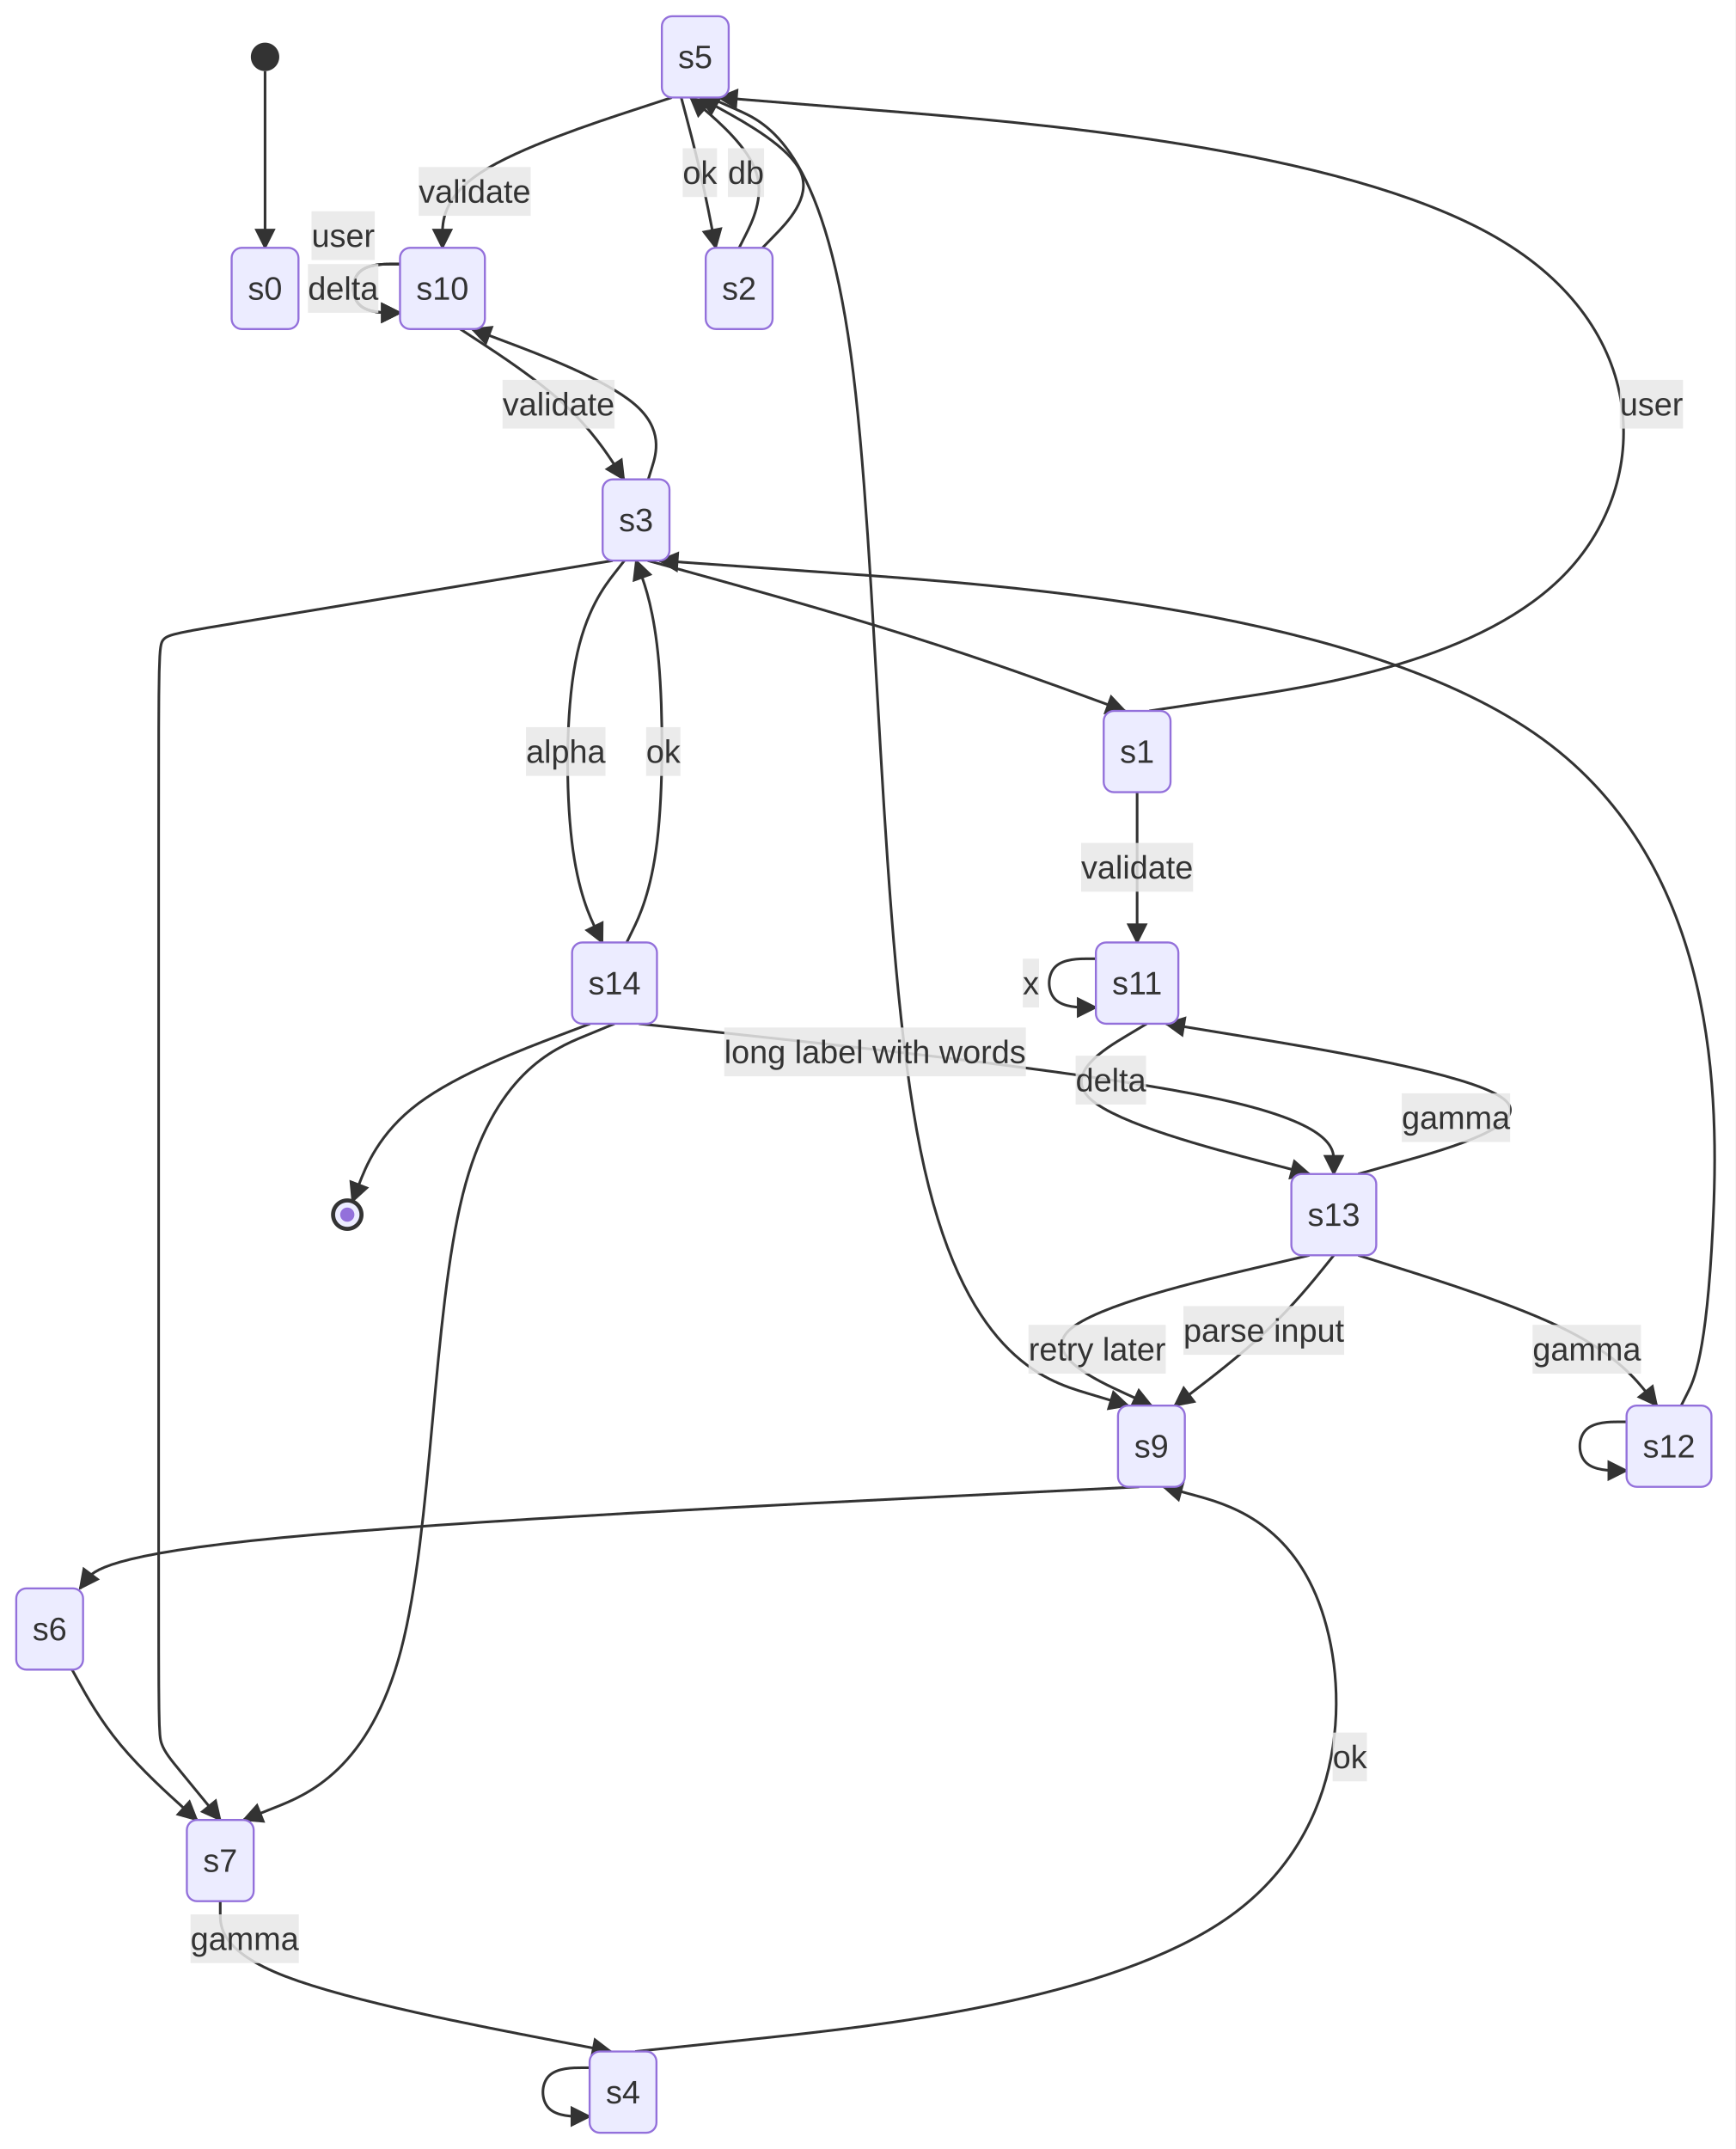
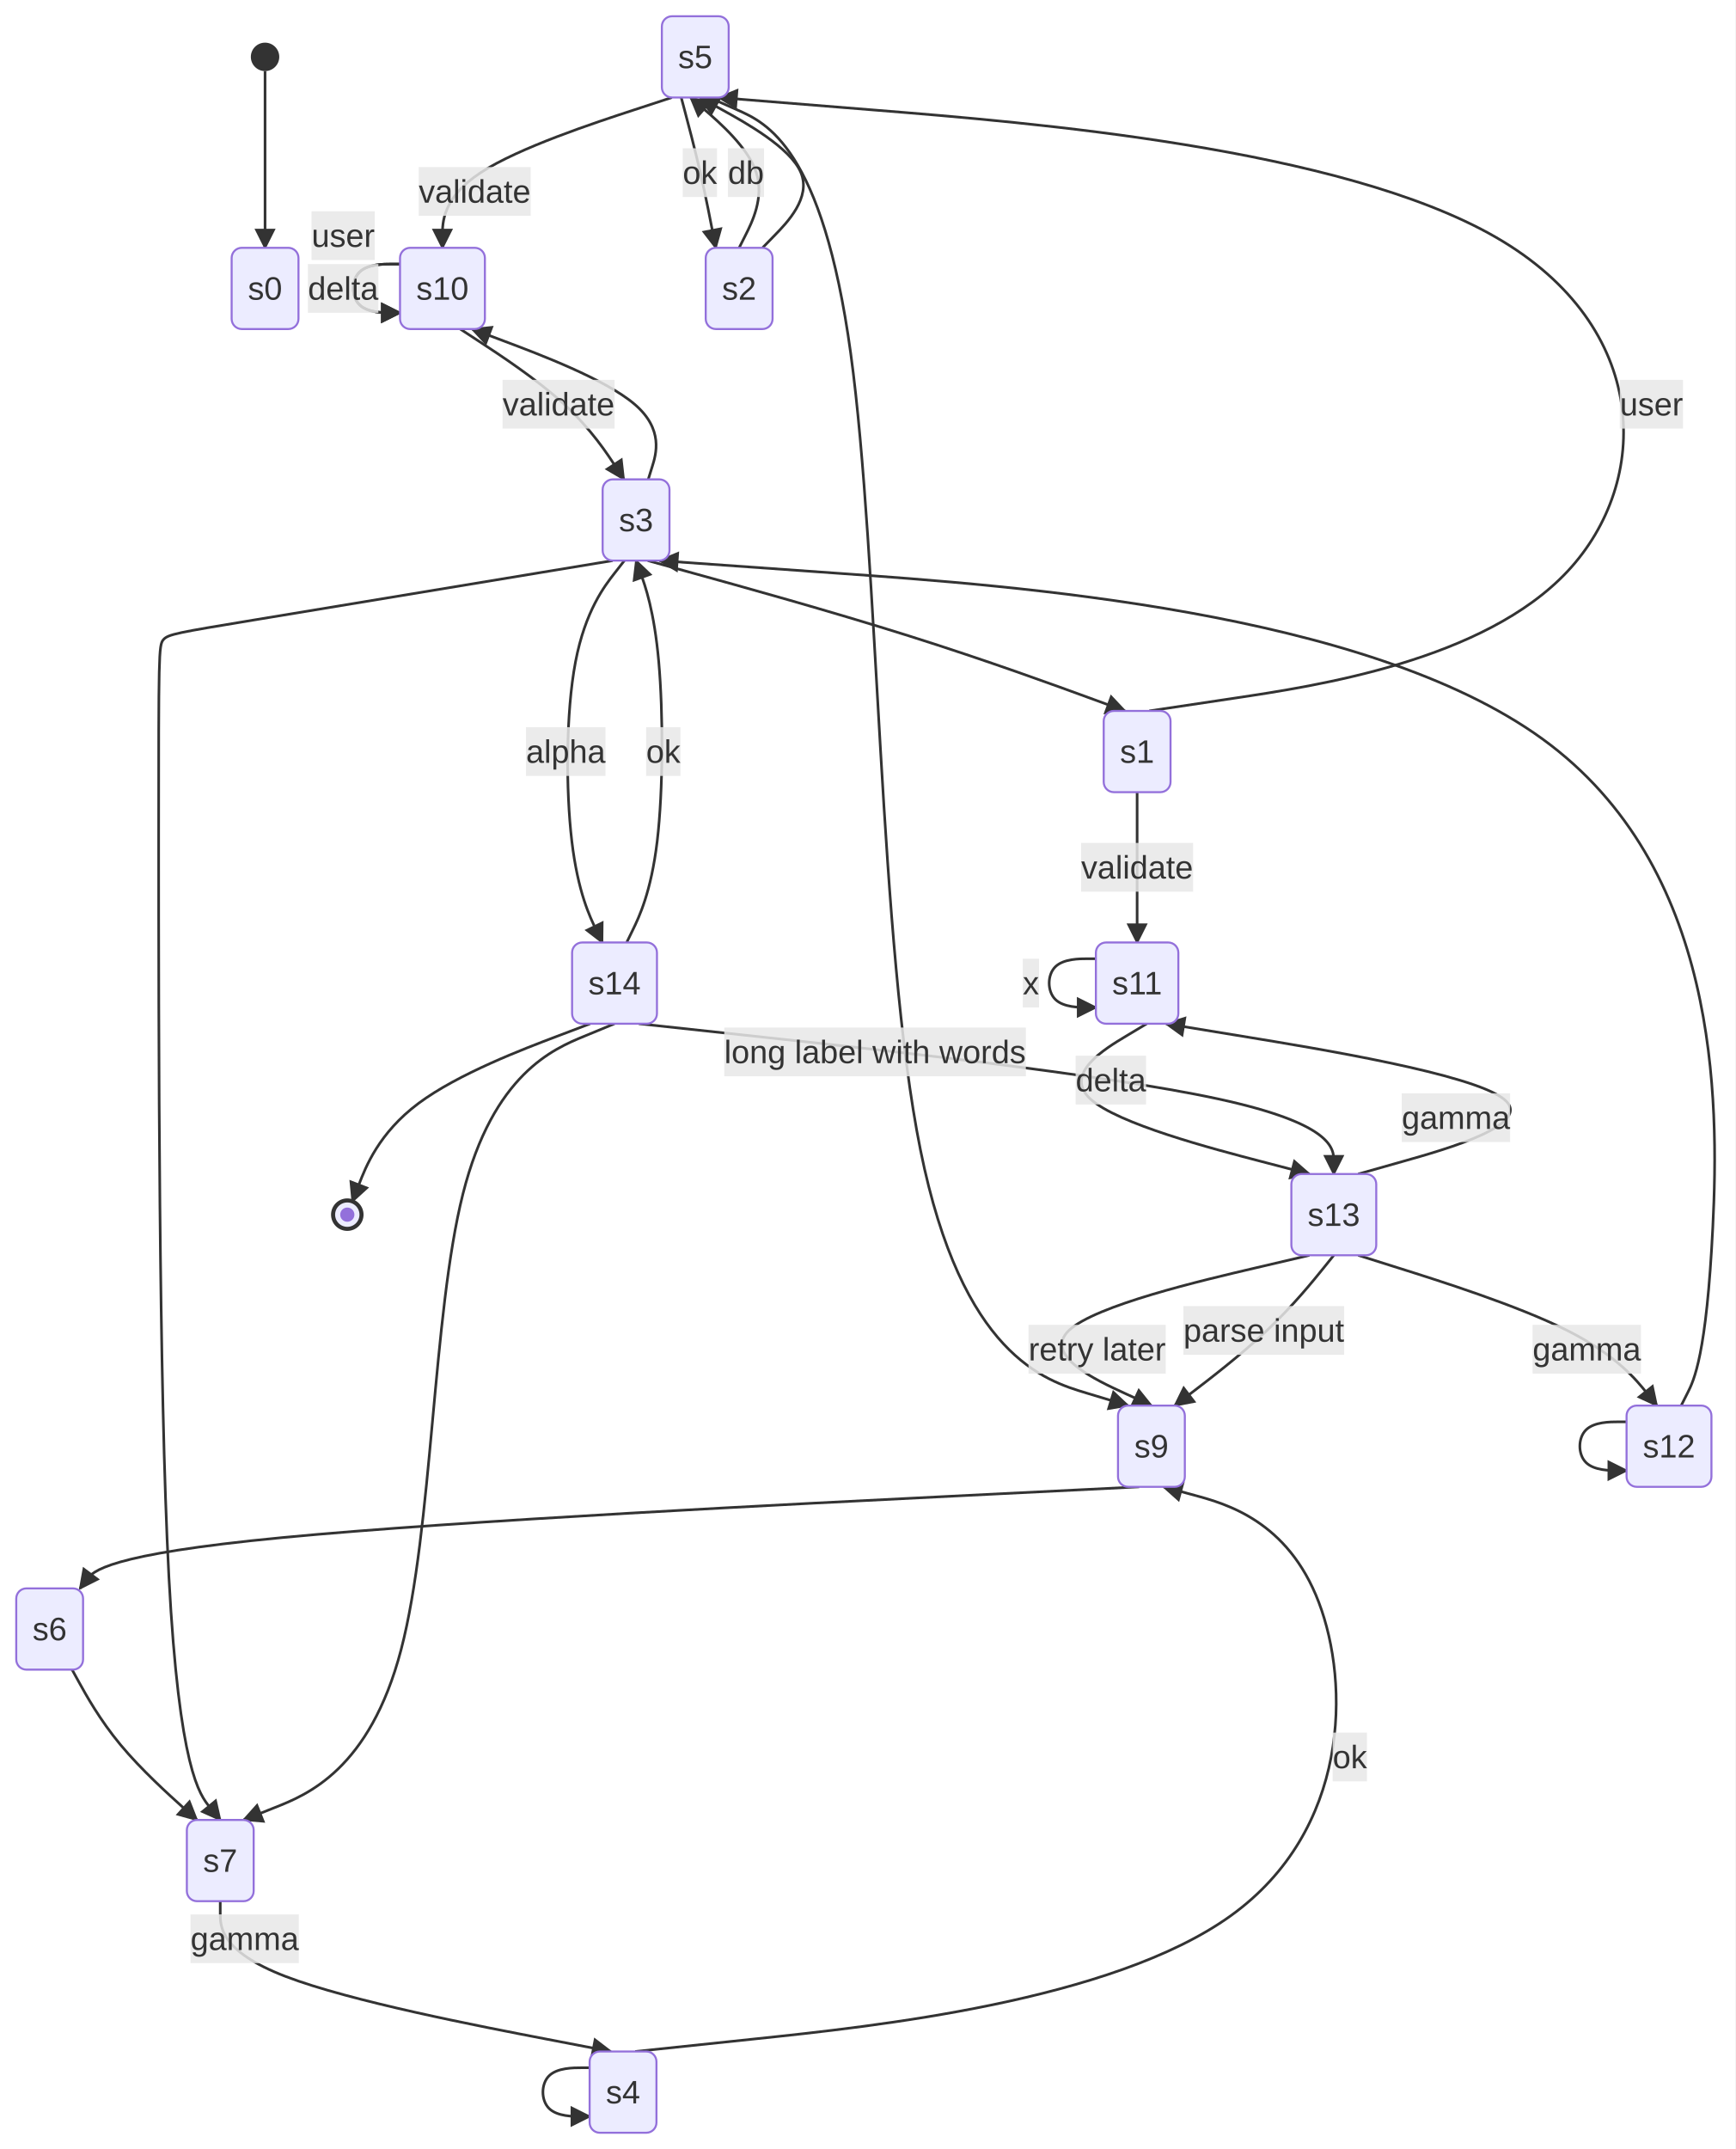
<svg xmlns="http://www.w3.org/2000/svg" id="mermaid" class="statediagram" width="854.56" height="1058" viewBox="-87.85 -8 854.56 1058" role="graphics-document document" aria-roledescription="statediagram">
  <style>#mermaid{font-family:"trebuchet ms",verdana,arial,sans-serif;font-size:16px;fill:#333;}#mermaid .st{fill:#ECECFF;stroke:#9370DB;stroke-width:1px;}#mermaid .bar,#mermaid .start{fill:#333;stroke:none;}#mermaid .endo{fill:#ECECFF;stroke:#333;stroke-width:2px;}#mermaid .endi{fill:#9370DB;}#mermaid .choice{fill:#ECECFF;stroke:#9370DB;stroke-width:1px;}#mermaid .comp{fill:#fff;stroke:#9370DB;stroke-width:1px;}#mermaid .comp-t{fill:#ECECFF;stroke:#9370DB;stroke-width:1px;}#mermaid .region{fill:#f0f0f0;stroke:#9370DB;stroke-width:1px;stroke-dasharray:10,10;}#mermaid .div{stroke:#9370DB;stroke-width:1px;}#mermaid .tr{fill:none;stroke:#333;stroke-width:1.3px;}#mermaid .lbl{fill:#e8e8e8;opacity:0.85;}#mermaid .note{fill:#fff5ad;stroke:#aaaa33;stroke-width:1px;}#mermaid .note-l{stroke:#333;stroke-width:1px;stroke-dasharray:5;}</style>
  <rect x="-87.85" y="-8" width="854.56" height="1058" fill="white" />
  <defs>
    <marker id="st-arrow" viewBox="0 0 10 10" refX="9" refY="5" markerWidth="8" markerHeight="8" orient="auto">
      <path d="M0,0 L10,5 L0,10 z" fill="#333" />
    </marker>
  </defs>
  <path class="tr" d="M42.67,27L42.67,114" marker-end="url(#st-arrow)" />
  <path class="tr" d="M261.43,40L275.35,46.17C289.28,52.33 317.13,64.67 331.05,165.83C344.98,267 344.98,457 365.42,558.17C385.86,659.33 426.74,671.67 447.18,677.83L467.62,684" marker-end="url(#st-arrow)" />
  <path class="tr" d="M109.13,122L105.13,122C101.13,122 93.13,122 89.13,126C85.13,130 85.13,138 89.13,142C93.13,146 101.13,146 105.13,146L109.13,146" marker-end="url(#st-arrow)" />
  <path class="tr" d="M-52.36,814L-48.96,820.17C-45.56,826.33 -38.75,838.67 -28.51,851C-18.26,863.33 -4.58,875.67 2.26,881.83L9.1,888" marker-end="url(#st-arrow)" />
  <path class="tr" d="M476.84,496L466.55,502.17C456.27,508.33 435.69,520.67 449.04,533C462.4,545.33 509.68,557.67 533.32,563.83L556.96,570" marker-end="url(#st-arrow)" />
  <path class="tr" d="M224.95,1002L283.6,995.83C342.25,989.67 459.55,977.33 518.2,935.17C576.85,893 576.85,821 561.56,780.83C546.28,740.67 515.71,732.33 500.43,728.17L485.14,724" marker-end="url(#st-arrow)" />
  <path class="tr" d="M740.02,684L743.13,677.83C746.25,671.67 752.48,659.33 755.59,596.17C758.71,533 758.71,419 671.74,355.83C584.77,292.67 410.83,280.33 323.85,274.17L236.88,268" marker-end="url(#st-arrow)" />
  <path class="tr" d="M580.96,570L602.81,563.83C624.65,557.67 668.34,545.33 652.56,533C636.79,520.67 561.55,508.33 523.94,502.17L486.32,496" marker-end="url(#st-arrow)" />
  <path class="tr" d="M276.13,114L279.24,107.83C282.35,101.67 288.58,89.33 284.59,77C280.61,64.67 266.41,52.33 259.31,46.17L252.22,40" marker-end="url(#st-arrow)" />
-   <path class="tr" d="M213.85,268L178.89,273.79C143.93,279.57 74.01,291.14 36.74,297.31C-0.52,303.48 -5.12,304.24 -7.42,306.95C-9.73,309.67 -9.73,314.33 -9.73,403C-9.73,491.67 -9.73,664.33 -9.73,753C-9.73,841.67 -9.73,846.33 -8.25,850.47C-6.77,854.61 -3.81,858.22 1.25,864.38C6.3,870.55 13.46,879.28 17.04,883.64L20.61,888" marker-end="url(#st-arrow)" />
+   <path class="tr" d="M213.85,268L178.89,273.79C143.93,279.57 74.01,291.14 36.74,297.31C-0.52,303.48 -5.12,304.24 -7.42,306.95C-9.73,309.67 -9.73,314.33 -9.73,405.33C-9.73,496.33 -9.73,673.67 -4.67,768.5C0.39,863.33 10.5,875.67 15.56,881.83L20.61,888" marker-end="url(#st-arrow)" />
  <path class="tr" d="M243,40L224.17,46.17C205.34,52.33 167.68,64.67 148.85,77C130.02,89.33 130.02,101.67 130.02,107.83L130.02,114" marker-end="url(#st-arrow)" />
  <path class="tr" d="M20.61,928L20.61,934.17C20.61,940.33 20.61,952.67 52.67,965C84.73,977.33 148.84,989.67 180.9,995.83L212.95,1002" marker-end="url(#st-arrow)" />
  <path class="tr" d="M473.14,724L389.33,728.17C305.52,732.33 137.9,740.67 50.97,749C-35.96,757.33 -42.2,765.67 -45.32,769.83L-48.43,774" marker-end="url(#st-arrow)" />
  <path class="tr" d="M287.64,114L293.65,107.83C299.66,101.67 311.68,89.33 306.54,77C301.41,64.67 279.12,52.33 267.97,46.17L256.82,40" marker-end="url(#st-arrow)" />
  <path class="tr" d="M478.11,342L519.32,335.83C560.53,329.67 642.95,317.33 684.16,273.17C725.37,229 725.37,153 648.81,108.83C572.26,64.67 419.15,52.33 342.59,46.17L266.04,40" marker-end="url(#st-arrow)" />
  <path class="tr" d="M713.12,692L709.12,692C705.12,692 697.12,692 693.12,696C689.12,700 689.12,708 693.12,712C697.12,716 705.12,716 709.12,716L713.12,716" marker-end="url(#st-arrow)" />
  <path class="tr" d="M556.96,610L530.6,616.17C504.23,622.33 451.5,634.67 438.53,647C425.56,659.33 452.35,671.67 465.74,677.83L479.14,684" marker-end="url(#st-arrow)" />
  <path class="tr" d="M247.61,40L249.25,46.17C250.89,52.33 254.17,64.67 257,77C259.84,89.33 262.22,101.67 263.41,107.83L264.61,114" marker-end="url(#st-arrow)" />
  <path class="tr" d="M568.96,610L563.99,616.17C559.02,622.33 549.09,634.67 536.04,647C522.98,659.33 506.82,671.67 498.74,677.83L490.66,684" marker-end="url(#st-arrow)" />
  <path class="tr" d="M231.13,268L253.43,274.17C275.74,280.33 320.36,292.67 359.52,305C398.69,317.33 432.4,329.67 449.25,335.83L466.11,342" marker-end="url(#st-arrow)" />
  <path class="tr" d="M214.75,496L199.82,502.17C184.89,508.33 155.03,520.67 140.1,579.83C125.17,639 125.17,745 109.66,804.17C94.16,863.33 63.14,875.67 47.64,881.83L32.13,888" marker-end="url(#st-arrow)" />
  <path class="tr" d="M231.37,228L233.29,221.83C235.22,215.67 239.08,203.33 224.62,191C210.17,178.67 177.41,166.33 161.03,160.17L144.65,154" marker-end="url(#st-arrow)" />
  <path class="tr" d="M220.75,456L223.76,449.83C226.76,443.67 232.76,431.33 235.77,406.17C238.77,381 238.77,343 236.54,317.83C234.3,292.67 229.83,280.33 227.6,274.17L225.37,268" marker-end="url(#st-arrow)" />
  <path class="tr" d="M451.8,464L447.8,464C443.8,464 435.8,464 431.8,468C427.8,472 427.8,480 431.8,484C435.8,488 443.8,488 447.8,488L451.8,488" marker-end="url(#st-arrow)" />
  <path class="tr" d="M109.13,122L105.13,122C101.13,122 93.13,122 89.13,126C85.13,130 85.13,138 89.13,142C93.13,146 101.13,146 105.13,146L109.13,146" marker-end="url(#st-arrow)" />
  <path class="tr" d="M580.96,610L600.56,616.17C620.16,622.33 659.36,634.67 683.87,647C708.38,659.33 718.2,671.67 723.11,677.83L728.02,684" marker-end="url(#st-arrow)" />
  <path class="tr" d="M138.8,154L148.23,160.17C157.65,166.33 176.5,178.67 189.93,191C203.36,203.33 211.36,215.67 215.36,221.83L219.37,228" marker-end="url(#st-arrow)" />
  <path class="tr" d="M219.61,268L214.8,274.17C209.99,280.33 200.36,292.67 195.55,317.83C190.74,343 190.74,381 193.74,406.17C196.74,431.33 202.75,443.67 205.75,449.83L208.75,456" marker-end="url(#st-arrow)" />
  <path class="tr" d="M226.75,496L283.79,502.17C340.82,508.33 454.89,520.67 511.93,533C568.96,545.33 568.96,557.67 568.96,563.83L568.96,570" marker-end="url(#st-arrow)" />
  <path class="tr" d="M472.11,382L472.11,456" marker-end="url(#st-arrow)" />
  <path class="tr" d="M202.5,1010L198.5,1010C194.5,1010 186.5,1010 182.5,1014C178.5,1018 178.5,1026 182.5,1030C186.5,1034 194.5,1034 198.5,1034L202.5,1034" marker-end="url(#st-arrow)" />
  <path class="tr" d="M202.75,496L186.49,502.17C170.23,508.33 137.7,520.67 118.19,535.24C98.67,549.82 92.18,566.65 88.94,575.06L85.69,583.47" marker-end="url(#st-arrow)" />
  <rect class="lbl" x="65.56" y="96" width="31.13" height="24" />
  <text x="81.13" y="108" text-anchor="middle" dominant-baseline="central">user</text>
  <rect class="lbl" x="441.82" y="511.75" width="34.7" height="24" />
  <text x="459.17" y="523.75" text-anchor="middle" dominant-baseline="central">delta</text>
  <rect class="lbl" x="568.39" y="845" width="16.91" height="24" />
  <text x="576.85" y="857" text-anchor="middle" dominant-baseline="central">ok</text>
  <rect class="lbl" x="602.41" y="530.25" width="53.36" height="24" />
  <text x="629.09" y="542.25" text-anchor="middle" dominant-baseline="central">gamma</text>
  <rect class="lbl" x="270.59" y="65" width="17.8" height="24" />
  <text x="279.49" y="77" text-anchor="middle" dominant-baseline="central">db</text>
  <rect class="lbl" x="118.33" y="74.25" width="55.16" height="24" />
  <text x="145.91" y="86.25" text-anchor="middle" dominant-baseline="central">validate</text>
  <rect class="lbl" x="5.95" y="934.5" width="53.36" height="24" />
  <text x="32.63" y="946.5" text-anchor="middle" dominant-baseline="central">gamma</text>
  <rect class="lbl" x="709.8" y="179" width="31.13" height="24" />
  <text x="725.37" y="191" text-anchor="middle" dominant-baseline="central">user</text>
  <rect class="lbl" x="418.62" y="644.25" width="67.58" height="24" />
  <text x="452.41" y="656.25" text-anchor="middle" dominant-baseline="central">retry later</text>
  <rect class="lbl" x="248.33" y="65" width="16.91" height="24" />
  <text x="256.78" y="77" text-anchor="middle" dominant-baseline="central">ok</text>
  <rect class="lbl" x="494.89" y="635" width="79.17" height="24" />
  <text x="534.48" y="647" text-anchor="middle" dominant-baseline="central">parse input</text>
  <rect class="lbl" x="230.32" y="350" width="16.91" height="24" />
  <text x="238.77" y="362" text-anchor="middle" dominant-baseline="central">ok</text>
  <rect class="lbl" x="415.8" y="464" width="8" height="24" />
  <text x="419.8" y="476" text-anchor="middle" dominant-baseline="central">x</text>
  <rect class="lbl" x="63.77" y="122" width="34.7" height="24" />
  <text x="81.13" y="134" text-anchor="middle" dominant-baseline="central">delta</text>
  <rect class="lbl" x="666.85" y="644.25" width="53.36" height="24" />
  <text x="693.53" y="656.25" text-anchor="middle" dominant-baseline="central">gamma</text>
  <rect class="lbl" x="159.64" y="179" width="55.16" height="24" />
  <text x="187.22" y="191" text-anchor="middle" dominant-baseline="central">validate</text>
  <rect class="lbl" x="171.16" y="350" width="39.16" height="24" />
  <text x="190.74" y="362" text-anchor="middle" dominant-baseline="central">alpha</text>
  <rect class="lbl" x="268.79" y="497.88" width="148.53" height="24" />
  <text x="343.05" y="509.88" text-anchor="middle" dominant-baseline="central">long label with words</text>
  <rect class="lbl" x="444.53" y="407" width="55.16" height="24" />
  <text x="472.11" y="419" text-anchor="middle" dominant-baseline="central">validate</text>
  <circle class="start" cx="42.67" cy="20" r="7" />
  <rect class="st" x="26.22" y="114" width="32.91" height="40" rx="5" />
  <text x="42.67" y="134" text-anchor="middle" dominant-baseline="central">s0</text>
  <rect class="st" x="238.07" y="0" width="32.91" height="40" rx="5" />
  <text x="254.52" y="20" text-anchor="middle" dominant-baseline="central">s5</text>
  <rect class="st" x="462.69" y="684" width="32.91" height="40" rx="5" />
  <text x="479.14" y="704" text-anchor="middle" dominant-baseline="central">s9</text>
  <rect class="st" x="109.13" y="114" width="41.8" height="40" rx="5" />
  <text x="130.02" y="134" text-anchor="middle" dominant-baseline="central">s10</text>
  <rect class="st" x="-79.85" y="774" width="32.91" height="40" rx="5" />
  <text x="-63.4" y="794" text-anchor="middle" dominant-baseline="central">s6</text>
  <rect class="st" x="4.16" y="888" width="32.91" height="40" rx="5" />
  <text x="20.61" y="908" text-anchor="middle" dominant-baseline="central">s7</text>
  <rect class="st" x="451.8" y="456" width="40.61" height="40" rx="5" />
  <text x="472.11" y="476" text-anchor="middle" dominant-baseline="central">s11</text>
  <rect class="st" x="548.06" y="570" width="41.8" height="40" rx="5" />
  <text x="568.96" y="590" text-anchor="middle" dominant-baseline="central">s13</text>
  <rect class="st" x="202.5" y="1002" width="32.91" height="40" rx="5" />
  <text x="218.95" y="1022" text-anchor="middle" dominant-baseline="central">s4</text>
  <rect class="st" x="713.12" y="684" width="41.8" height="40" rx="5" />
  <text x="734.02" y="704" text-anchor="middle" dominant-baseline="central">s12</text>
  <rect class="st" x="208.91" y="228" width="32.91" height="40" rx="5" />
  <text x="225.37" y="248" text-anchor="middle" dominant-baseline="central">s3</text>
  <rect class="st" x="259.67" y="114" width="32.91" height="40" rx="5" />
  <text x="276.13" y="134" text-anchor="middle" dominant-baseline="central">s2</text>
  <rect class="st" x="455.65" y="342" width="32.91" height="40" rx="5" />
  <text x="472.11" y="362" text-anchor="middle" dominant-baseline="central">s1</text>
  <rect class="st" x="193.86" y="456" width="41.8" height="40" rx="5" />
  <text x="214.75" y="476" text-anchor="middle" dominant-baseline="central">s14</text>
  <circle class="endo" cx="83.17" cy="590" r="7" />
  <circle class="endi" cx="83.17" cy="590" r="3.5" />
</svg>
